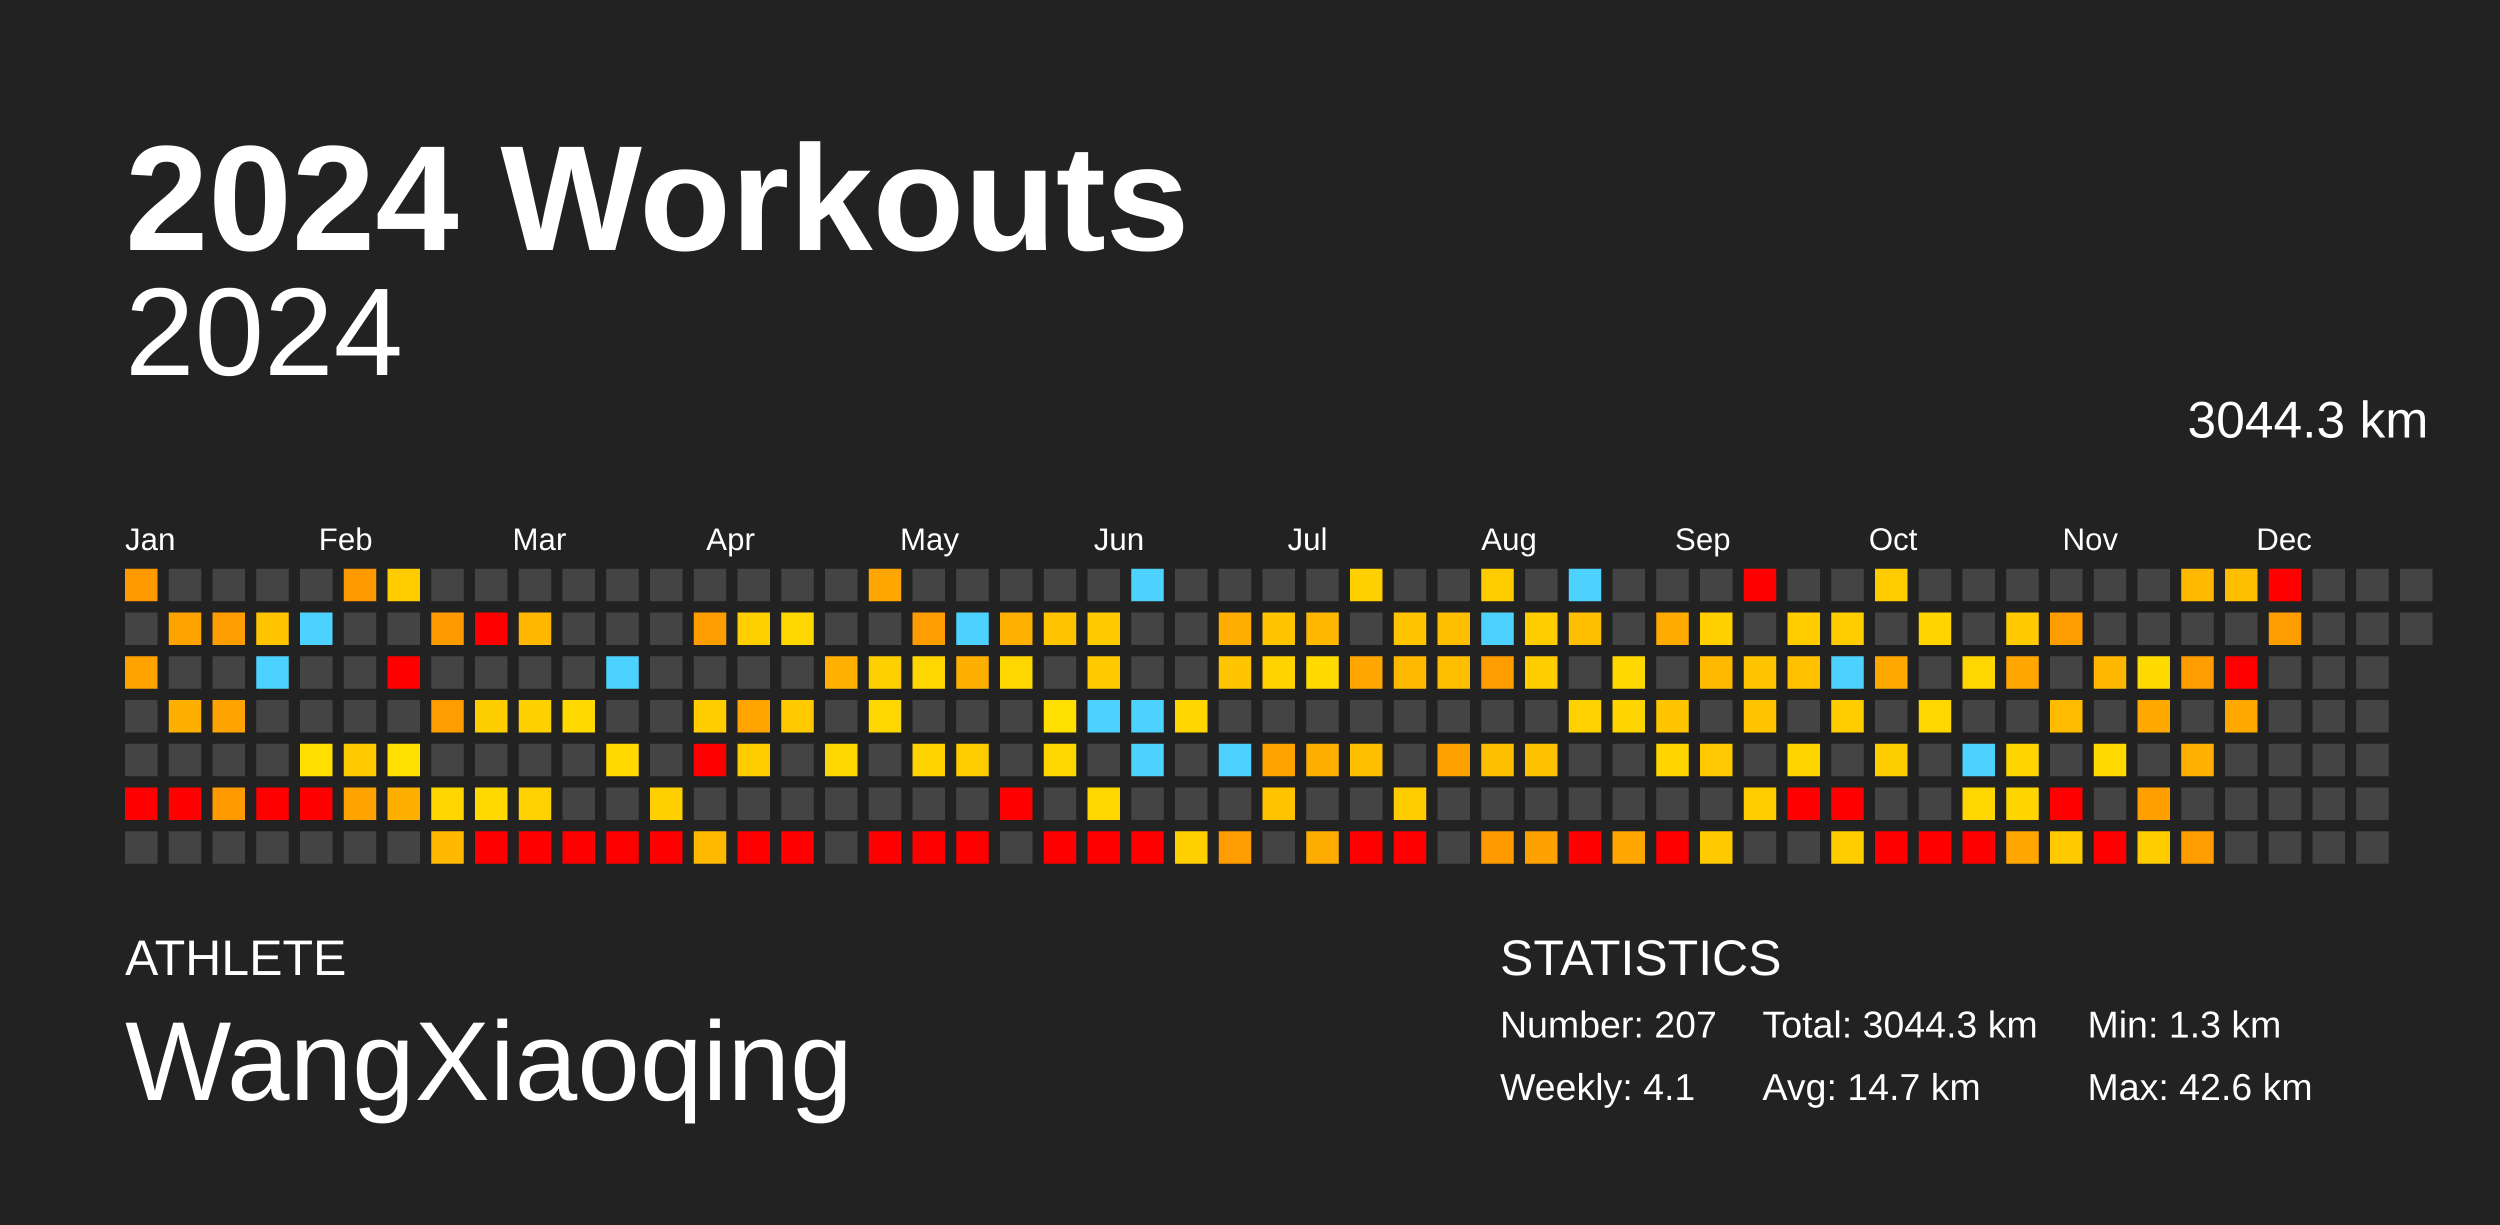
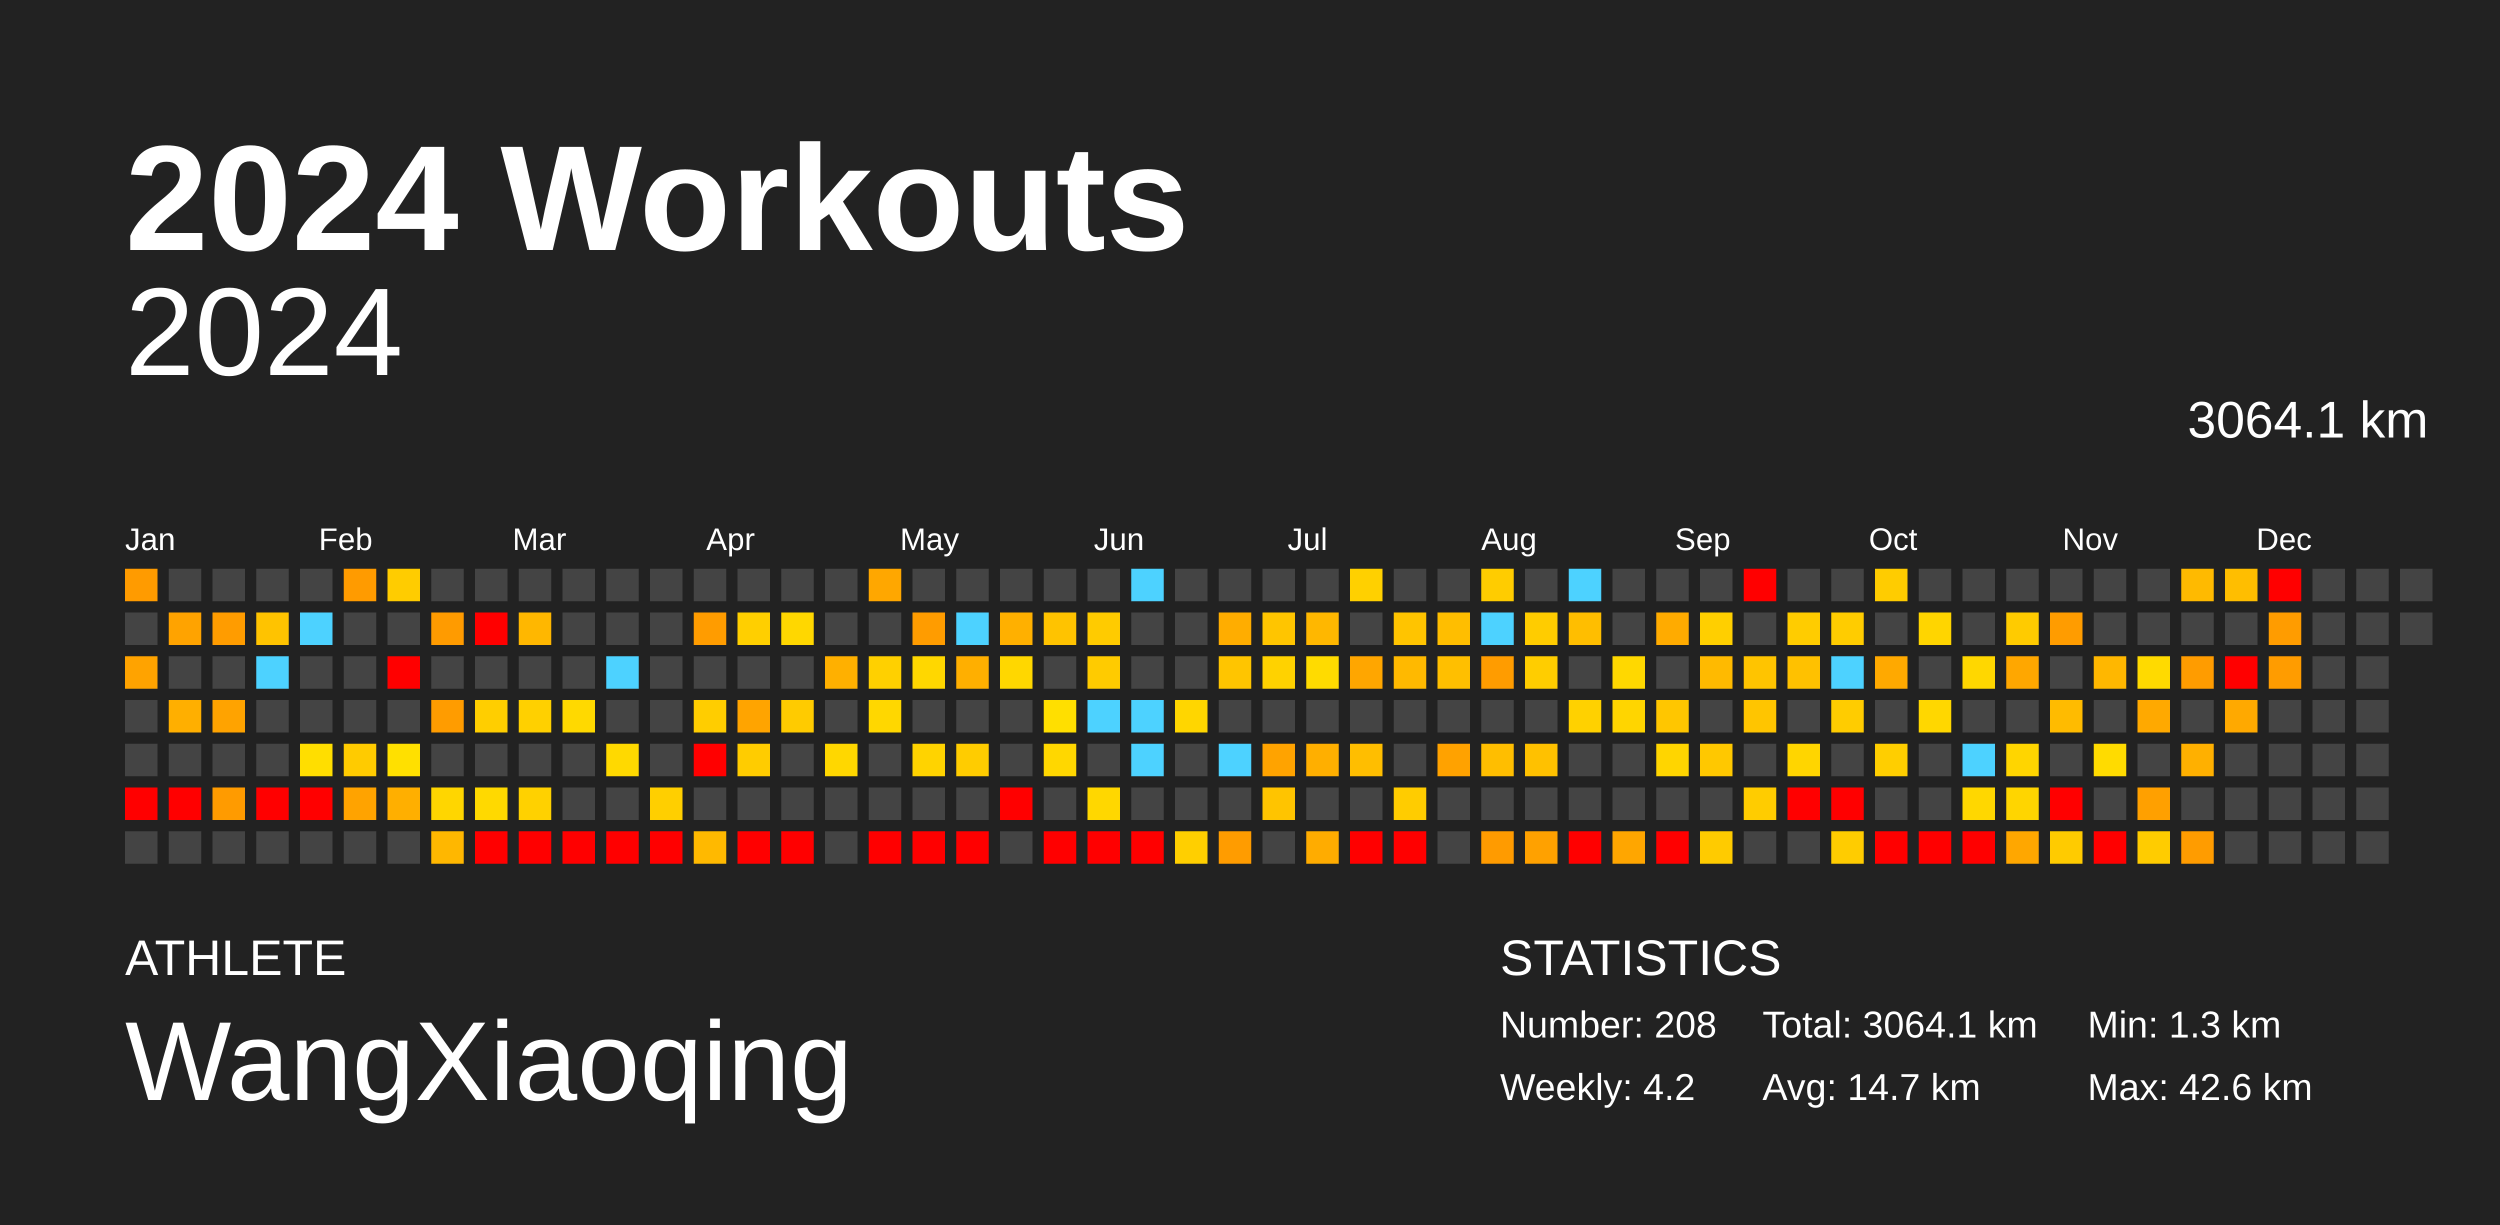
<svg xmlns="http://www.w3.org/2000/svg" baseProfile="full" height="98mm" version="1.1" viewBox="0,0,200,98" width="200mm">
  <defs />
  <rect fill="#222222" height="98" width="200" x="0" y="0" />
  <text fill="#FFFFFF" style="font-size:12px; font-family:Arial; font-weight:bold;" x="10" y="20">2024 Workouts</text>
  <text fill="#FFFFFF" style="font-size:4px; font-family:Arial" x="10" y="78">ATHLETE</text>
  <text fill="#FFFFFF" style="font-size:9px; font-family:Arial" x="10" y="88">WangXiaoqing</text>
  <text fill="#FFFFFF" style="font-size:4px; font-family:Arial" x="120" y="78">STATISTICS</text>
-   <text fill="#FFFFFF" style="font-size:3px; font-family:Arial" x="120" y="83">Number: 207</text>
-   <text fill="#FFFFFF" style="font-size:3px; font-family:Arial" x="120" y="88">Weekly: 4.1</text>
-   <text fill="#FFFFFF" style="font-size:3px; font-family:Arial" x="141" y="83">Total: 3044.3 km</text>
+   <text fill="#FFFFFF" style="font-size:3px; font-family:Arial" x="120" y="83">Number: 208</text>
+   <text fill="#FFFFFF" style="font-size:3px; font-family:Arial" x="120" y="88">Weekly: 4.2</text>
+   <text fill="#FFFFFF" style="font-size:3px; font-family:Arial" x="141" y="83">Total: 3064.1 km</text>
  <text fill="#FFFFFF" style="font-size:3px; font-family:Arial" x="141" y="88">Avg: 14.7 km</text>
  <text fill="#FFFFFF" style="font-size:3px; font-family:Arial" x="167" y="83">Min: 1.3 km</text>
  <text fill="#FFFFFF" style="font-size:3px; font-family:Arial" x="167" y="88">Max: 42.6 km</text>
  <text alignment-baseline="hanging" fill="#FFFFFF" style="font-size:10.0px; font-family:Arial;" x="10" y="30">2024</text>
-   <text alignment-baseline="hanging" fill="#FFFFFF" style="font-size:4.125px; font-family:Arial;" x="175" y="35">3044.3 km</text>
+   <text alignment-baseline="hanging" fill="#FFFFFF" style="font-size:4.125px; font-family:Arial;" x="175" y="35">3064.1 km</text>
  <text fill="#FFFFFF" style="font-size:2.5px; font-family:Arial" x="10.0" y="44">Jan</text>
  <text fill="#FFFFFF" style="font-size:2.5px; font-family:Arial" x="25.5" y="44">Feb</text>
  <text fill="#FFFFFF" style="font-size:2.5px; font-family:Arial" x="41.0" y="44">Mar</text>
  <text fill="#FFFFFF" style="font-size:2.5px; font-family:Arial" x="56.5" y="44">Apr</text>
  <text fill="#FFFFFF" style="font-size:2.5px; font-family:Arial" x="72.0" y="44">May</text>
  <text fill="#FFFFFF" style="font-size:2.5px; font-family:Arial" x="87.5" y="44">Jun</text>
  <text fill="#FFFFFF" style="font-size:2.5px; font-family:Arial" x="103.0" y="44">Jul</text>
  <text fill="#FFFFFF" style="font-size:2.5px; font-family:Arial" x="118.5" y="44">Aug</text>
  <text fill="#FFFFFF" style="font-size:2.5px; font-family:Arial" x="134.0" y="44">Sep</text>
  <text fill="#FFFFFF" style="font-size:2.5px; font-family:Arial" x="149.5" y="44">Oct</text>
  <text fill="#FFFFFF" style="font-size:2.5px; font-family:Arial" x="165.0" y="44">Nov</text>
  <text fill="#FFFFFF" style="font-size:2.5px; font-family:Arial" x="180.5" y="44">Dec</text>
  <rect fill="#ff9b00" height="2.6" width="2.6" x="10.0" y="45.5" />
  <rect fill="#444444" height="2.6" width="2.6" x="10.0" y="49.0" />
  <rect fill="#ffa300" height="2.6" width="2.6" x="10.0" y="52.5" />
  <rect fill="#444444" height="2.6" width="2.6" x="10.0" y="56.0" />
  <rect fill="#444444" height="2.6" width="2.6" x="10.0" y="59.5" />
  <rect fill="red" height="2.6" width="2.6" x="10.0" y="63.0" />
  <rect fill="#444444" height="2.6" width="2.6" x="10.0" y="66.5" />
  <rect fill="#444444" height="2.6" width="2.6" x="13.5" y="45.5" />
  <rect fill="#ffa300" height="2.6" width="2.6" x="13.5" y="49.0" />
  <rect fill="#444444" height="2.6" width="2.6" x="13.5" y="52.5" />
  <rect fill="#ffaf00" height="2.6" width="2.6" x="13.5" y="56.0" />
  <rect fill="#444444" height="2.6" width="2.6" x="13.5" y="59.5" />
  <rect fill="red" height="2.6" width="2.6" x="13.5" y="63.0" />
  <rect fill="#444444" height="2.6" width="2.6" x="13.5" y="66.5" />
  <rect fill="#444444" height="2.6" width="2.6" x="17.0" y="45.5" />
  <rect fill="#ff9c00" height="2.6" width="2.6" x="17.0" y="49.0" />
  <rect fill="#444444" height="2.6" width="2.6" x="17.0" y="52.5" />
  <rect fill="#ffa300" height="2.6" width="2.6" x="17.0" y="56.0" />
  <rect fill="#444444" height="2.6" width="2.6" x="17.0" y="59.5" />
  <rect fill="#ff9b00" height="2.6" width="2.6" x="17.0" y="63.0" />
  <rect fill="#444444" height="2.6" width="2.6" x="17.0" y="66.5" />
  <rect fill="#444444" height="2.6" width="2.6" x="20.5" y="45.5" />
  <rect fill="#ffc300" height="2.6" width="2.6" x="20.5" y="49.0" />
  <rect fill="#4dd2ff" height="2.6" width="2.6" x="20.5" y="52.5" />
  <rect fill="#444444" height="2.6" width="2.6" x="20.5" y="56.0" />
  <rect fill="#444444" height="2.6" width="2.6" x="20.5" y="59.5" />
  <rect fill="red" height="2.6" width="2.6" x="20.5" y="63.0" />
  <rect fill="#444444" height="2.6" width="2.6" x="20.5" y="66.5" />
  <rect fill="#444444" height="2.6" width="2.6" x="24.0" y="45.5" />
  <rect fill="#4dd2ff" height="2.6" width="2.6" x="24.0" y="49.0" />
  <rect fill="#444444" height="2.6" width="2.6" x="24.0" y="52.5" />
  <rect fill="#444444" height="2.6" width="2.6" x="24.0" y="56.0" />
  <rect fill="#ffde00" height="2.6" width="2.6" x="24.0" y="59.5" />
  <rect fill="red" height="2.6" width="2.6" x="24.0" y="63.0" />
  <rect fill="#444444" height="2.6" width="2.6" x="24.0" y="66.5" />
  <rect fill="#ff9b00" height="2.6" width="2.6" x="27.5" y="45.5" />
  <rect fill="#444444" height="2.6" width="2.6" x="27.5" y="49.0" />
  <rect fill="#444444" height="2.6" width="2.6" x="27.5" y="52.5" />
  <rect fill="#444444" height="2.6" width="2.6" x="27.5" y="56.0" />
  <rect fill="#ffcb00" height="2.6" width="2.6" x="27.5" y="59.5" />
  <rect fill="#ffa300" height="2.6" width="2.6" x="27.5" y="63.0" />
  <rect fill="#444444" height="2.6" width="2.6" x="27.5" y="66.5" />
  <rect fill="#ffcc00" height="2.6" width="2.6" x="31.0" y="45.5" />
  <rect fill="#444444" height="2.6" width="2.6" x="31.0" y="49.0" />
  <rect fill="red" height="2.6" width="2.6" x="31.0" y="52.5" />
  <rect fill="#444444" height="2.6" width="2.6" x="31.0" y="56.0" />
  <rect fill="#ffe000" height="2.6" width="2.6" x="31.0" y="59.5" />
  <rect fill="#ffaf00" height="2.6" width="2.6" x="31.0" y="63.0" />
  <rect fill="#444444" height="2.6" width="2.6" x="31.0" y="66.5" />
  <rect fill="#444444" height="2.6" width="2.6" x="34.5" y="45.5" />
  <rect fill="#ff9b00" height="2.6" width="2.6" x="34.5" y="49.0" />
  <rect fill="#444444" height="2.6" width="2.6" x="34.5" y="52.5" />
  <rect fill="#ff9c00" height="2.6" width="2.6" x="34.5" y="56.0" />
  <rect fill="#444444" height="2.6" width="2.6" x="34.5" y="59.5" />
  <rect fill="#ffd600" height="2.6" width="2.6" x="34.5" y="63.0" />
  <rect fill="#ffb700" height="2.6" width="2.6" x="34.5" y="66.5" />
  <rect fill="#444444" height="2.6" width="2.6" x="38.0" y="45.5" />
  <rect fill="red" height="2.6" width="2.6" x="38.0" y="49.0" />
  <rect fill="#444444" height="2.6" width="2.6" x="38.0" y="52.5" />
  <rect fill="#ffce00" height="2.6" width="2.6" x="38.0" y="56.0" />
  <rect fill="#444444" height="2.6" width="2.6" x="38.0" y="59.5" />
  <rect fill="#ffd900" height="2.6" width="2.6" x="38.0" y="63.0" />
  <rect fill="red" height="2.6" width="2.6" x="38.0" y="66.5" />
  <rect fill="#444444" height="2.6" width="2.6" x="41.5" y="45.5" />
  <rect fill="#ffb700" height="2.6" width="2.6" x="41.5" y="49.0" />
  <rect fill="#444444" height="2.6" width="2.6" x="41.5" y="52.5" />
  <rect fill="#ffd000" height="2.6" width="2.6" x="41.5" y="56.0" />
  <rect fill="#444444" height="2.6" width="2.6" x="41.5" y="59.5" />
  <rect fill="#ffd100" height="2.6" width="2.6" x="41.5" y="63.0" />
  <rect fill="red" height="2.6" width="2.6" x="41.5" y="66.5" />
  <rect fill="#444444" height="2.6" width="2.6" x="45.0" y="45.5" />
  <rect fill="#444444" height="2.6" width="2.6" x="45.0" y="49.0" />
  <rect fill="#444444" height="2.6" width="2.6" x="45.0" y="52.5" />
  <rect fill="#ffd900" height="2.6" width="2.6" x="45.0" y="56.0" />
  <rect fill="#444444" height="2.6" width="2.6" x="45.0" y="59.5" />
  <rect fill="#444444" height="2.6" width="2.6" x="45.0" y="63.0" />
  <rect fill="red" height="2.6" width="2.6" x="45.0" y="66.5" />
  <rect fill="#444444" height="2.6" width="2.6" x="48.5" y="45.5" />
  <rect fill="#444444" height="2.6" width="2.6" x="48.5" y="49.0" />
  <rect fill="#4dd2ff" height="2.6" width="2.6" x="48.5" y="52.5" />
  <rect fill="#444444" height="2.6" width="2.6" x="48.5" y="56.0" />
  <rect fill="#ffd900" height="2.6" width="2.6" x="48.5" y="59.5" />
  <rect fill="#444444" height="2.6" width="2.6" x="48.5" y="63.0" />
  <rect fill="red" height="2.6" width="2.6" x="48.5" y="66.5" />
  <rect fill="#444444" height="2.6" width="2.6" x="52.0" y="45.5" />
  <rect fill="#444444" height="2.6" width="2.6" x="52.0" y="49.0" />
  <rect fill="#444444" height="2.6" width="2.6" x="52.0" y="52.5" />
  <rect fill="#444444" height="2.6" width="2.6" x="52.0" y="56.0" />
  <rect fill="#444444" height="2.6" width="2.6" x="52.0" y="59.5" />
  <rect fill="#ffcf00" height="2.6" width="2.6" x="52.0" y="63.0" />
  <rect fill="red" height="2.6" width="2.6" x="52.0" y="66.5" />
  <rect fill="#444444" height="2.6" width="2.6" x="55.5" y="45.5" />
  <rect fill="#ff9c00" height="2.6" width="2.6" x="55.5" y="49.0" />
  <rect fill="#444444" height="2.6" width="2.6" x="55.5" y="52.5" />
  <rect fill="#ffcd00" height="2.6" width="2.6" x="55.5" y="56.0" />
  <rect fill="red" height="2.6" width="2.6" x="55.5" y="59.5" />
  <rect fill="#444444" height="2.6" width="2.6" x="55.5" y="63.0" />
  <rect fill="#ffb900" height="2.6" width="2.6" x="55.5" y="66.5" />
  <rect fill="#444444" height="2.6" width="2.6" x="59.0" y="45.5" />
  <rect fill="#ffcf00" height="2.6" width="2.6" x="59.0" y="49.0" />
  <rect fill="#444444" height="2.6" width="2.6" x="59.0" y="52.5" />
  <rect fill="#ffa400" height="2.6" width="2.6" x="59.0" y="56.0" />
  <rect fill="#ffcc00" height="2.6" width="2.6" x="59.0" y="59.5" />
  <rect fill="#444444" height="2.6" width="2.6" x="59.0" y="63.0" />
  <rect fill="red" height="2.6" width="2.6" x="59.0" y="66.5" />
  <rect fill="#444444" height="2.6" width="2.6" x="62.5" y="45.5" />
  <rect fill="#ffd700" height="2.6" width="2.6" x="62.5" y="49.0" />
  <rect fill="#444444" height="2.6" width="2.6" x="62.5" y="52.5" />
  <rect fill="#ffcb00" height="2.6" width="2.6" x="62.5" y="56.0" />
  <rect fill="#444444" height="2.6" width="2.6" x="62.5" y="59.5" />
  <rect fill="#444444" height="2.6" width="2.6" x="62.5" y="63.0" />
  <rect fill="red" height="2.6" width="2.6" x="62.5" y="66.5" />
  <rect fill="#444444" height="2.6" width="2.6" x="66.0" y="45.5" />
  <rect fill="#444444" height="2.6" width="2.6" x="66.0" y="49.0" />
  <rect fill="#ffb000" height="2.6" width="2.6" x="66.0" y="52.5" />
  <rect fill="#444444" height="2.6" width="2.6" x="66.0" y="56.0" />
  <rect fill="#ffd700" height="2.6" width="2.6" x="66.0" y="59.5" />
  <rect fill="#444444" height="2.6" width="2.6" x="66.0" y="63.0" />
  <rect fill="#444444" height="2.6" width="2.6" x="66.0" y="66.5" />
  <rect fill="#ffa700" height="2.6" width="2.6" x="69.5" y="45.5" />
  <rect fill="#444444" height="2.6" width="2.6" x="69.5" y="49.0" />
  <rect fill="#ffd000" height="2.6" width="2.6" x="69.5" y="52.5" />
  <rect fill="#ffd700" height="2.6" width="2.6" x="69.5" y="56.0" />
  <rect fill="#444444" height="2.6" width="2.6" x="69.5" y="59.5" />
  <rect fill="#444444" height="2.6" width="2.6" x="69.5" y="63.0" />
  <rect fill="red" height="2.6" width="2.6" x="69.5" y="66.5" />
  <rect fill="#444444" height="2.6" width="2.6" x="73.0" y="45.5" />
  <rect fill="#ff9c00" height="2.6" width="2.6" x="73.0" y="49.0" />
  <rect fill="#ffd700" height="2.6" width="2.6" x="73.0" y="52.5" />
  <rect fill="#444444" height="2.6" width="2.6" x="73.0" y="56.0" />
  <rect fill="#ffd300" height="2.6" width="2.6" x="73.0" y="59.5" />
  <rect fill="#444444" height="2.6" width="2.6" x="73.0" y="63.0" />
  <rect fill="red" height="2.6" width="2.6" x="73.0" y="66.5" />
  <rect fill="#444444" height="2.6" width="2.6" x="76.5" y="45.5" />
  <rect fill="#4dd2ff" height="2.6" width="2.6" x="76.5" y="49.0" />
  <rect fill="#ffaf00" height="2.6" width="2.6" x="76.5" y="52.5" />
  <rect fill="#444444" height="2.6" width="2.6" x="76.5" y="56.0" />
  <rect fill="#ffcc00" height="2.6" width="2.6" x="76.5" y="59.5" />
  <rect fill="#444444" height="2.6" width="2.6" x="76.5" y="63.0" />
  <rect fill="red" height="2.6" width="2.6" x="76.5" y="66.5" />
  <rect fill="#444444" height="2.6" width="2.6" x="80.0" y="45.5" />
  <rect fill="#ffb000" height="2.6" width="2.6" x="80.0" y="49.0" />
  <rect fill="#ffd700" height="2.6" width="2.6" x="80.0" y="52.5" />
  <rect fill="#444444" height="2.6" width="2.6" x="80.0" y="56.0" />
  <rect fill="#444444" height="2.6" width="2.6" x="80.0" y="59.5" />
  <rect fill="red" height="2.6" width="2.6" x="80.0" y="63.0" />
  <rect fill="#444444" height="2.6" width="2.6" x="80.0" y="66.5" />
  <rect fill="#444444" height="2.6" width="2.6" x="83.5" y="45.5" />
  <rect fill="#ffc300" height="2.6" width="2.6" x="83.5" y="49.0" />
  <rect fill="#444444" height="2.6" width="2.6" x="83.5" y="52.5" />
  <rect fill="#ffdf00" height="2.6" width="2.6" x="83.5" y="56.0" />
  <rect fill="#ffd700" height="2.6" width="2.6" x="83.5" y="59.5" />
  <rect fill="#444444" height="2.6" width="2.6" x="83.5" y="63.0" />
  <rect fill="red" height="2.6" width="2.6" x="83.5" y="66.5" />
  <rect fill="#444444" height="2.6" width="2.6" x="87.0" y="45.5" />
  <rect fill="#ffcb00" height="2.6" width="2.6" x="87.0" y="49.0" />
  <rect fill="#ffcb00" height="2.6" width="2.6" x="87.0" y="52.5" />
  <rect fill="#4dd2ff" height="2.6" width="2.6" x="87.0" y="56.0" />
  <rect fill="#444444" height="2.6" width="2.6" x="87.0" y="59.5" />
  <rect fill="#ffd700" height="2.6" width="2.6" x="87.0" y="63.0" />
  <rect fill="red" height="2.6" width="2.6" x="87.0" y="66.5" />
  <rect fill="#4dd2ff" height="2.6" width="2.6" x="90.5" y="45.5" />
  <rect fill="#444444" height="2.6" width="2.6" x="90.5" y="49.0" />
  <rect fill="#444444" height="2.6" width="2.6" x="90.5" y="52.5" />
  <rect fill="#4dd2ff" height="2.6" width="2.6" x="90.5" y="56.0" />
  <rect fill="#4dd2ff" height="2.6" width="2.6" x="90.5" y="59.5" />
  <rect fill="#444444" height="2.6" width="2.6" x="90.5" y="63.0" />
  <rect fill="red" height="2.6" width="2.6" x="90.5" y="66.5" />
  <rect fill="#444444" height="2.6" width="2.6" x="94.0" y="45.5" />
  <rect fill="#444444" height="2.6" width="2.6" x="94.0" y="49.0" />
  <rect fill="#444444" height="2.6" width="2.6" x="94.0" y="52.5" />
  <rect fill="#ffd600" height="2.6" width="2.6" x="94.0" y="56.0" />
  <rect fill="#444444" height="2.6" width="2.6" x="94.0" y="59.5" />
  <rect fill="#444444" height="2.6" width="2.6" x="94.0" y="63.0" />
  <rect fill="#ffcf00" height="2.6" width="2.6" x="94.0" y="66.5" />
  <rect fill="#444444" height="2.6" width="2.6" x="97.5" y="45.5" />
  <rect fill="#ffad00" height="2.6" width="2.6" x="97.5" y="49.0" />
  <rect fill="#ffc500" height="2.6" width="2.6" x="97.5" y="52.5" />
  <rect fill="#444444" height="2.6" width="2.6" x="97.5" y="56.0" />
  <rect fill="#4dd2ff" height="2.6" width="2.6" x="97.5" y="59.5" />
  <rect fill="#444444" height="2.6" width="2.6" x="97.5" y="63.0" />
  <rect fill="#ff9c00" height="2.6" width="2.6" x="97.5" y="66.5" />
  <rect fill="#444444" height="2.6" width="2.6" x="101.0" y="45.5" />
  <rect fill="#ffc500" height="2.6" width="2.6" x="101.0" y="49.0" />
  <rect fill="#ffd200" height="2.6" width="2.6" x="101.0" y="52.5" />
  <rect fill="#444444" height="2.6" width="2.6" x="101.0" y="56.0" />
  <rect fill="#ffa300" height="2.6" width="2.6" x="101.0" y="59.5" />
  <rect fill="#ffc400" height="2.6" width="2.6" x="101.0" y="63.0" />
  <rect fill="#444444" height="2.6" width="2.6" x="101.0" y="66.5" />
  <rect fill="#444444" height="2.6" width="2.6" x="104.5" y="45.5" />
  <rect fill="#ffb700" height="2.6" width="2.6" x="104.5" y="49.0" />
  <rect fill="#ffdb00" height="2.6" width="2.6" x="104.5" y="52.5" />
  <rect fill="#444444" height="2.6" width="2.6" x="104.5" y="56.0" />
  <rect fill="#ffaf00" height="2.6" width="2.6" x="104.5" y="59.5" />
  <rect fill="#444444" height="2.6" width="2.6" x="104.5" y="63.0" />
  <rect fill="#ffac00" height="2.6" width="2.6" x="104.5" y="66.5" />
  <rect fill="#ffd000" height="2.6" width="2.6" x="108.0" y="45.5" />
  <rect fill="#444444" height="2.6" width="2.6" x="108.0" y="49.0" />
  <rect fill="#ffa600" height="2.6" width="2.6" x="108.0" y="52.5" />
  <rect fill="#444444" height="2.6" width="2.6" x="108.0" y="56.0" />
  <rect fill="#ffbe00" height="2.6" width="2.6" x="108.0" y="59.5" />
  <rect fill="#444444" height="2.6" width="2.6" x="108.0" y="63.0" />
  <rect fill="red" height="2.6" width="2.6" x="108.0" y="66.5" />
  <rect fill="#444444" height="2.6" width="2.6" x="111.5" y="45.5" />
  <rect fill="#ffc400" height="2.6" width="2.6" x="111.5" y="49.0" />
  <rect fill="#ffb900" height="2.6" width="2.6" x="111.5" y="52.5" />
  <rect fill="#444444" height="2.6" width="2.6" x="111.5" y="56.0" />
  <rect fill="#444444" height="2.6" width="2.6" x="111.5" y="59.5" />
  <rect fill="#ffcc00" height="2.6" width="2.6" x="111.5" y="63.0" />
  <rect fill="red" height="2.6" width="2.6" x="111.5" y="66.5" />
  <rect fill="#444444" height="2.6" width="2.6" x="115.0" y="45.5" />
  <rect fill="#ffbe00" height="2.6" width="2.6" x="115.0" y="49.0" />
  <rect fill="#ffbf00" height="2.6" width="2.6" x="115.0" y="52.5" />
  <rect fill="#444444" height="2.6" width="2.6" x="115.0" y="56.0" />
  <rect fill="#ffa200" height="2.6" width="2.6" x="115.0" y="59.5" />
  <rect fill="#444444" height="2.6" width="2.6" x="115.0" y="63.0" />
  <rect fill="#444444" height="2.6" width="2.6" x="115.0" y="66.5" />
  <rect fill="#ffcc00" height="2.6" width="2.6" x="118.5" y="45.5" />
  <rect fill="#4dd2ff" height="2.6" width="2.6" x="118.5" y="49.0" />
  <rect fill="#ff9c00" height="2.6" width="2.6" x="118.5" y="52.5" />
  <rect fill="#444444" height="2.6" width="2.6" x="118.5" y="56.0" />
  <rect fill="#ffbe00" height="2.6" width="2.6" x="118.5" y="59.5" />
  <rect fill="#444444" height="2.6" width="2.6" x="118.5" y="63.0" />
  <rect fill="#ff9b00" height="2.6" width="2.6" x="118.5" y="66.5" />
  <rect fill="#444444" height="2.6" width="2.6" x="122.0" y="45.5" />
  <rect fill="#ffcc00" height="2.6" width="2.6" x="122.0" y="49.0" />
  <rect fill="#ffcd00" height="2.6" width="2.6" x="122.0" y="52.5" />
  <rect fill="#444444" height="2.6" width="2.6" x="122.0" y="56.0" />
  <rect fill="#ffc100" height="2.6" width="2.6" x="122.0" y="59.5" />
  <rect fill="#444444" height="2.6" width="2.6" x="122.0" y="63.0" />
  <rect fill="#ffa100" height="2.6" width="2.6" x="122.0" y="66.5" />
  <rect fill="#4dd2ff" height="2.6" width="2.6" x="125.5" y="45.5" />
  <rect fill="#ffbe00" height="2.6" width="2.6" x="125.5" y="49.0" />
  <rect fill="#444444" height="2.6" width="2.6" x="125.5" y="52.5" />
  <rect fill="#ffd100" height="2.6" width="2.6" x="125.5" y="56.0" />
  <rect fill="#444444" height="2.6" width="2.6" x="125.5" y="59.5" />
  <rect fill="#444444" height="2.6" width="2.6" x="125.5" y="63.0" />
  <rect fill="red" height="2.6" width="2.6" x="125.5" y="66.5" />
  <rect fill="#444444" height="2.6" width="2.6" x="129.0" y="45.5" />
  <rect fill="#444444" height="2.6" width="2.6" x="129.0" y="49.0" />
  <rect fill="#ffd800" height="2.6" width="2.6" x="129.0" y="52.5" />
  <rect fill="#ffd500" height="2.6" width="2.6" x="129.0" y="56.0" />
  <rect fill="#444444" height="2.6" width="2.6" x="129.0" y="59.5" />
  <rect fill="#444444" height="2.6" width="2.6" x="129.0" y="63.0" />
  <rect fill="#ffa600" height="2.6" width="2.6" x="129.0" y="66.5" />
  <rect fill="#444444" height="2.6" width="2.6" x="132.5" y="45.5" />
  <rect fill="#ffab00" height="2.6" width="2.6" x="132.5" y="49.0" />
  <rect fill="#444444" height="2.6" width="2.6" x="132.5" y="52.5" />
  <rect fill="#ffc600" height="2.6" width="2.6" x="132.5" y="56.0" />
  <rect fill="#ffd500" height="2.6" width="2.6" x="132.5" y="59.5" />
  <rect fill="#444444" height="2.6" width="2.6" x="132.5" y="63.0" />
  <rect fill="red" height="2.6" width="2.6" x="132.5" y="66.5" />
  <rect fill="#444444" height="2.6" width="2.6" x="136.0" y="45.5" />
  <rect fill="#ffcf00" height="2.6" width="2.6" x="136.0" y="49.0" />
  <rect fill="#ffba00" height="2.6" width="2.6" x="136.0" y="52.5" />
  <rect fill="#444444" height="2.6" width="2.6" x="136.0" y="56.0" />
  <rect fill="#ffc800" height="2.6" width="2.6" x="136.0" y="59.5" />
  <rect fill="#444444" height="2.6" width="2.6" x="136.0" y="63.0" />
  <rect fill="#ffcb00" height="2.6" width="2.6" x="136.0" y="66.5" />
  <rect fill="red" height="2.6" width="2.6" x="139.5" y="45.5" />
  <rect fill="#444444" height="2.6" width="2.6" x="139.5" y="49.0" />
  <rect fill="#ffc400" height="2.6" width="2.6" x="139.5" y="52.5" />
  <rect fill="#ffc500" height="2.6" width="2.6" x="139.5" y="56.0" />
  <rect fill="#444444" height="2.6" width="2.6" x="139.5" y="59.5" />
  <rect fill="#ffcc00" height="2.6" width="2.6" x="139.5" y="63.0" />
  <rect fill="#444444" height="2.6" width="2.6" x="139.5" y="66.5" />
  <rect fill="#444444" height="2.6" width="2.6" x="143.0" y="45.5" />
  <rect fill="#ffcc00" height="2.6" width="2.6" x="143.0" y="49.0" />
  <rect fill="#ffc100" height="2.6" width="2.6" x="143.0" y="52.5" />
  <rect fill="#444444" height="2.6" width="2.6" x="143.0" y="56.0" />
  <rect fill="#ffd500" height="2.6" width="2.6" x="143.0" y="59.5" />
  <rect fill="red" height="2.6" width="2.6" x="143.0" y="63.0" />
  <rect fill="#444444" height="2.6" width="2.6" x="143.0" y="66.5" />
  <rect fill="#444444" height="2.6" width="2.6" x="146.5" y="45.5" />
  <rect fill="#ffcc00" height="2.6" width="2.6" x="146.5" y="49.0" />
  <rect fill="#4dd2ff" height="2.6" width="2.6" x="146.5" y="52.5" />
  <rect fill="#ffcc00" height="2.6" width="2.6" x="146.5" y="56.0" />
  <rect fill="#444444" height="2.6" width="2.6" x="146.5" y="59.5" />
  <rect fill="red" height="2.6" width="2.6" x="146.5" y="63.0" />
  <rect fill="#ffcc00" height="2.6" width="2.6" x="146.5" y="66.5" />
  <rect fill="#ffcc00" height="2.6" width="2.6" x="150.0" y="45.5" />
  <rect fill="#444444" height="2.6" width="2.6" x="150.0" y="49.0" />
  <rect fill="#ffa900" height="2.6" width="2.6" x="150.0" y="52.5" />
  <rect fill="#444444" height="2.6" width="2.6" x="150.0" y="56.0" />
  <rect fill="#ffce00" height="2.6" width="2.6" x="150.0" y="59.5" />
  <rect fill="#444444" height="2.6" width="2.6" x="150.0" y="63.0" />
  <rect fill="red" height="2.6" width="2.6" x="150.0" y="66.5" />
  <rect fill="#444444" height="2.6" width="2.6" x="153.5" y="45.5" />
  <rect fill="#ffd500" height="2.6" width="2.6" x="153.5" y="49.0" />
  <rect fill="#444444" height="2.6" width="2.6" x="153.5" y="52.5" />
  <rect fill="#ffd700" height="2.6" width="2.6" x="153.5" y="56.0" />
  <rect fill="#444444" height="2.6" width="2.6" x="153.5" y="59.5" />
  <rect fill="#444444" height="2.6" width="2.6" x="153.5" y="63.0" />
  <rect fill="red" height="2.6" width="2.6" x="153.5" y="66.5" />
  <rect fill="#444444" height="2.6" width="2.6" x="157.0" y="45.5" />
  <rect fill="#444444" height="2.6" width="2.6" x="157.0" y="49.0" />
  <rect fill="#ffd700" height="2.6" width="2.6" x="157.0" y="52.5" />
  <rect fill="#444444" height="2.6" width="2.6" x="157.0" y="56.0" />
  <rect fill="#4dd2ff" height="2.6" width="2.6" x="157.0" y="59.5" />
  <rect fill="#ffd700" height="2.6" width="2.6" x="157.0" y="63.0" />
  <rect fill="red" height="2.6" width="2.6" x="157.0" y="66.5" />
  <rect fill="#444444" height="2.6" width="2.6" x="160.5" y="45.5" />
  <rect fill="#ffcb00" height="2.6" width="2.6" x="160.5" y="49.0" />
  <rect fill="#ffa700" height="2.6" width="2.6" x="160.5" y="52.5" />
  <rect fill="#444444" height="2.6" width="2.6" x="160.5" y="56.0" />
  <rect fill="#ffd500" height="2.6" width="2.6" x="160.5" y="59.5" />
  <rect fill="#ffd500" height="2.6" width="2.6" x="160.5" y="63.0" />
  <rect fill="#ffa700" height="2.6" width="2.6" x="160.5" y="66.5" />
  <rect fill="#444444" height="2.6" width="2.6" x="164.0" y="45.5" />
  <rect fill="#ff9c00" height="2.6" width="2.6" x="164.0" y="49.0" />
  <rect fill="#444444" height="2.6" width="2.6" x="164.0" y="52.5" />
  <rect fill="#ffbb00" height="2.6" width="2.6" x="164.0" y="56.0" />
  <rect fill="#444444" height="2.6" width="2.6" x="164.0" y="59.5" />
  <rect fill="red" height="2.6" width="2.6" x="164.0" y="63.0" />
  <rect fill="#ffcb00" height="2.6" width="2.6" x="164.0" y="66.5" />
  <rect fill="#444444" height="2.6" width="2.6" x="167.5" y="45.5" />
  <rect fill="#444444" height="2.6" width="2.6" x="167.5" y="49.0" />
  <rect fill="#ffb700" height="2.6" width="2.6" x="167.5" y="52.5" />
  <rect fill="#444444" height="2.6" width="2.6" x="167.5" y="56.0" />
  <rect fill="#ffdb00" height="2.6" width="2.6" x="167.5" y="59.5" />
  <rect fill="#444444" height="2.6" width="2.6" x="167.5" y="63.0" />
  <rect fill="red" height="2.6" width="2.6" x="167.5" y="66.5" />
  <rect fill="#444444" height="2.6" width="2.6" x="171.0" y="45.5" />
  <rect fill="#444444" height="2.6" width="2.6" x="171.0" y="49.0" />
  <rect fill="#ffda00" height="2.6" width="2.6" x="171.0" y="52.5" />
  <rect fill="#ffa900" height="2.6" width="2.6" x="171.0" y="56.0" />
  <rect fill="#444444" height="2.6" width="2.6" x="171.0" y="59.5" />
  <rect fill="#ffa000" height="2.6" width="2.6" x="171.0" y="63.0" />
  <rect fill="#ffcc00" height="2.6" width="2.6" x="171.0" y="66.5" />
  <rect fill="#ffba00" height="2.6" width="2.6" x="174.5" y="45.5" />
  <rect fill="#444444" height="2.6" width="2.6" x="174.5" y="49.0" />
  <rect fill="#ff9c00" height="2.6" width="2.6" x="174.5" y="52.5" />
  <rect fill="#444444" height="2.6" width="2.6" x="174.5" y="56.0" />
  <rect fill="#ffb000" height="2.6" width="2.6" x="174.5" y="59.5" />
  <rect fill="#444444" height="2.6" width="2.6" x="174.5" y="63.0" />
  <rect fill="#ff9c00" height="2.6" width="2.6" x="174.5" y="66.5" />
  <rect fill="#ffbe00" height="2.6" width="2.6" x="178.0" y="45.5" />
  <rect fill="#444444" height="2.6" width="2.6" x="178.0" y="49.0" />
  <rect fill="red" height="2.6" width="2.6" x="178.0" y="52.5" />
  <rect fill="#ffa900" height="2.6" width="2.6" x="178.0" y="56.0" />
  <rect fill="#444444" height="2.6" width="2.6" x="178.0" y="59.5" />
  <rect fill="#444444" height="2.6" width="2.6" x="178.0" y="63.0" />
  <rect fill="#444444" height="2.6" width="2.6" x="178.0" y="66.5" />
  <rect fill="red" height="2.6" width="2.6" x="181.5" y="45.5" />
  <rect fill="#ff9c00" height="2.6" width="2.6" x="181.5" y="49.0" />
-   <rect fill="#444444" height="2.6" width="2.6" x="181.5" y="52.5" />
+   <rect fill="#ff9c00" height="2.6" width="2.6" x="181.5" y="52.5" />
  <rect fill="#444444" height="2.6" width="2.6" x="181.5" y="56.0" />
  <rect fill="#444444" height="2.6" width="2.6" x="181.5" y="59.5" />
  <rect fill="#444444" height="2.6" width="2.6" x="181.5" y="63.0" />
  <rect fill="#444444" height="2.6" width="2.6" x="181.5" y="66.5" />
  <rect fill="#444444" height="2.6" width="2.6" x="185.0" y="45.5" />
  <rect fill="#444444" height="2.6" width="2.6" x="185.0" y="49.0" />
  <rect fill="#444444" height="2.6" width="2.6" x="185.0" y="52.5" />
  <rect fill="#444444" height="2.6" width="2.6" x="185.0" y="56.0" />
  <rect fill="#444444" height="2.6" width="2.6" x="185.0" y="59.5" />
  <rect fill="#444444" height="2.6" width="2.6" x="185.0" y="63.0" />
  <rect fill="#444444" height="2.6" width="2.6" x="185.0" y="66.5" />
  <rect fill="#444444" height="2.6" width="2.6" x="188.5" y="45.5" />
  <rect fill="#444444" height="2.6" width="2.6" x="188.5" y="49.0" />
  <rect fill="#444444" height="2.6" width="2.6" x="188.5" y="52.5" />
  <rect fill="#444444" height="2.6" width="2.6" x="188.5" y="56.0" />
  <rect fill="#444444" height="2.6" width="2.6" x="188.5" y="59.5" />
  <rect fill="#444444" height="2.6" width="2.6" x="188.5" y="63.0" />
  <rect fill="#444444" height="2.6" width="2.6" x="188.5" y="66.5" />
  <rect fill="#444444" height="2.6" width="2.6" x="192.0" y="45.5" />
  <rect fill="#444444" height="2.6" width="2.6" x="192.0" y="49.0" />
</svg>
